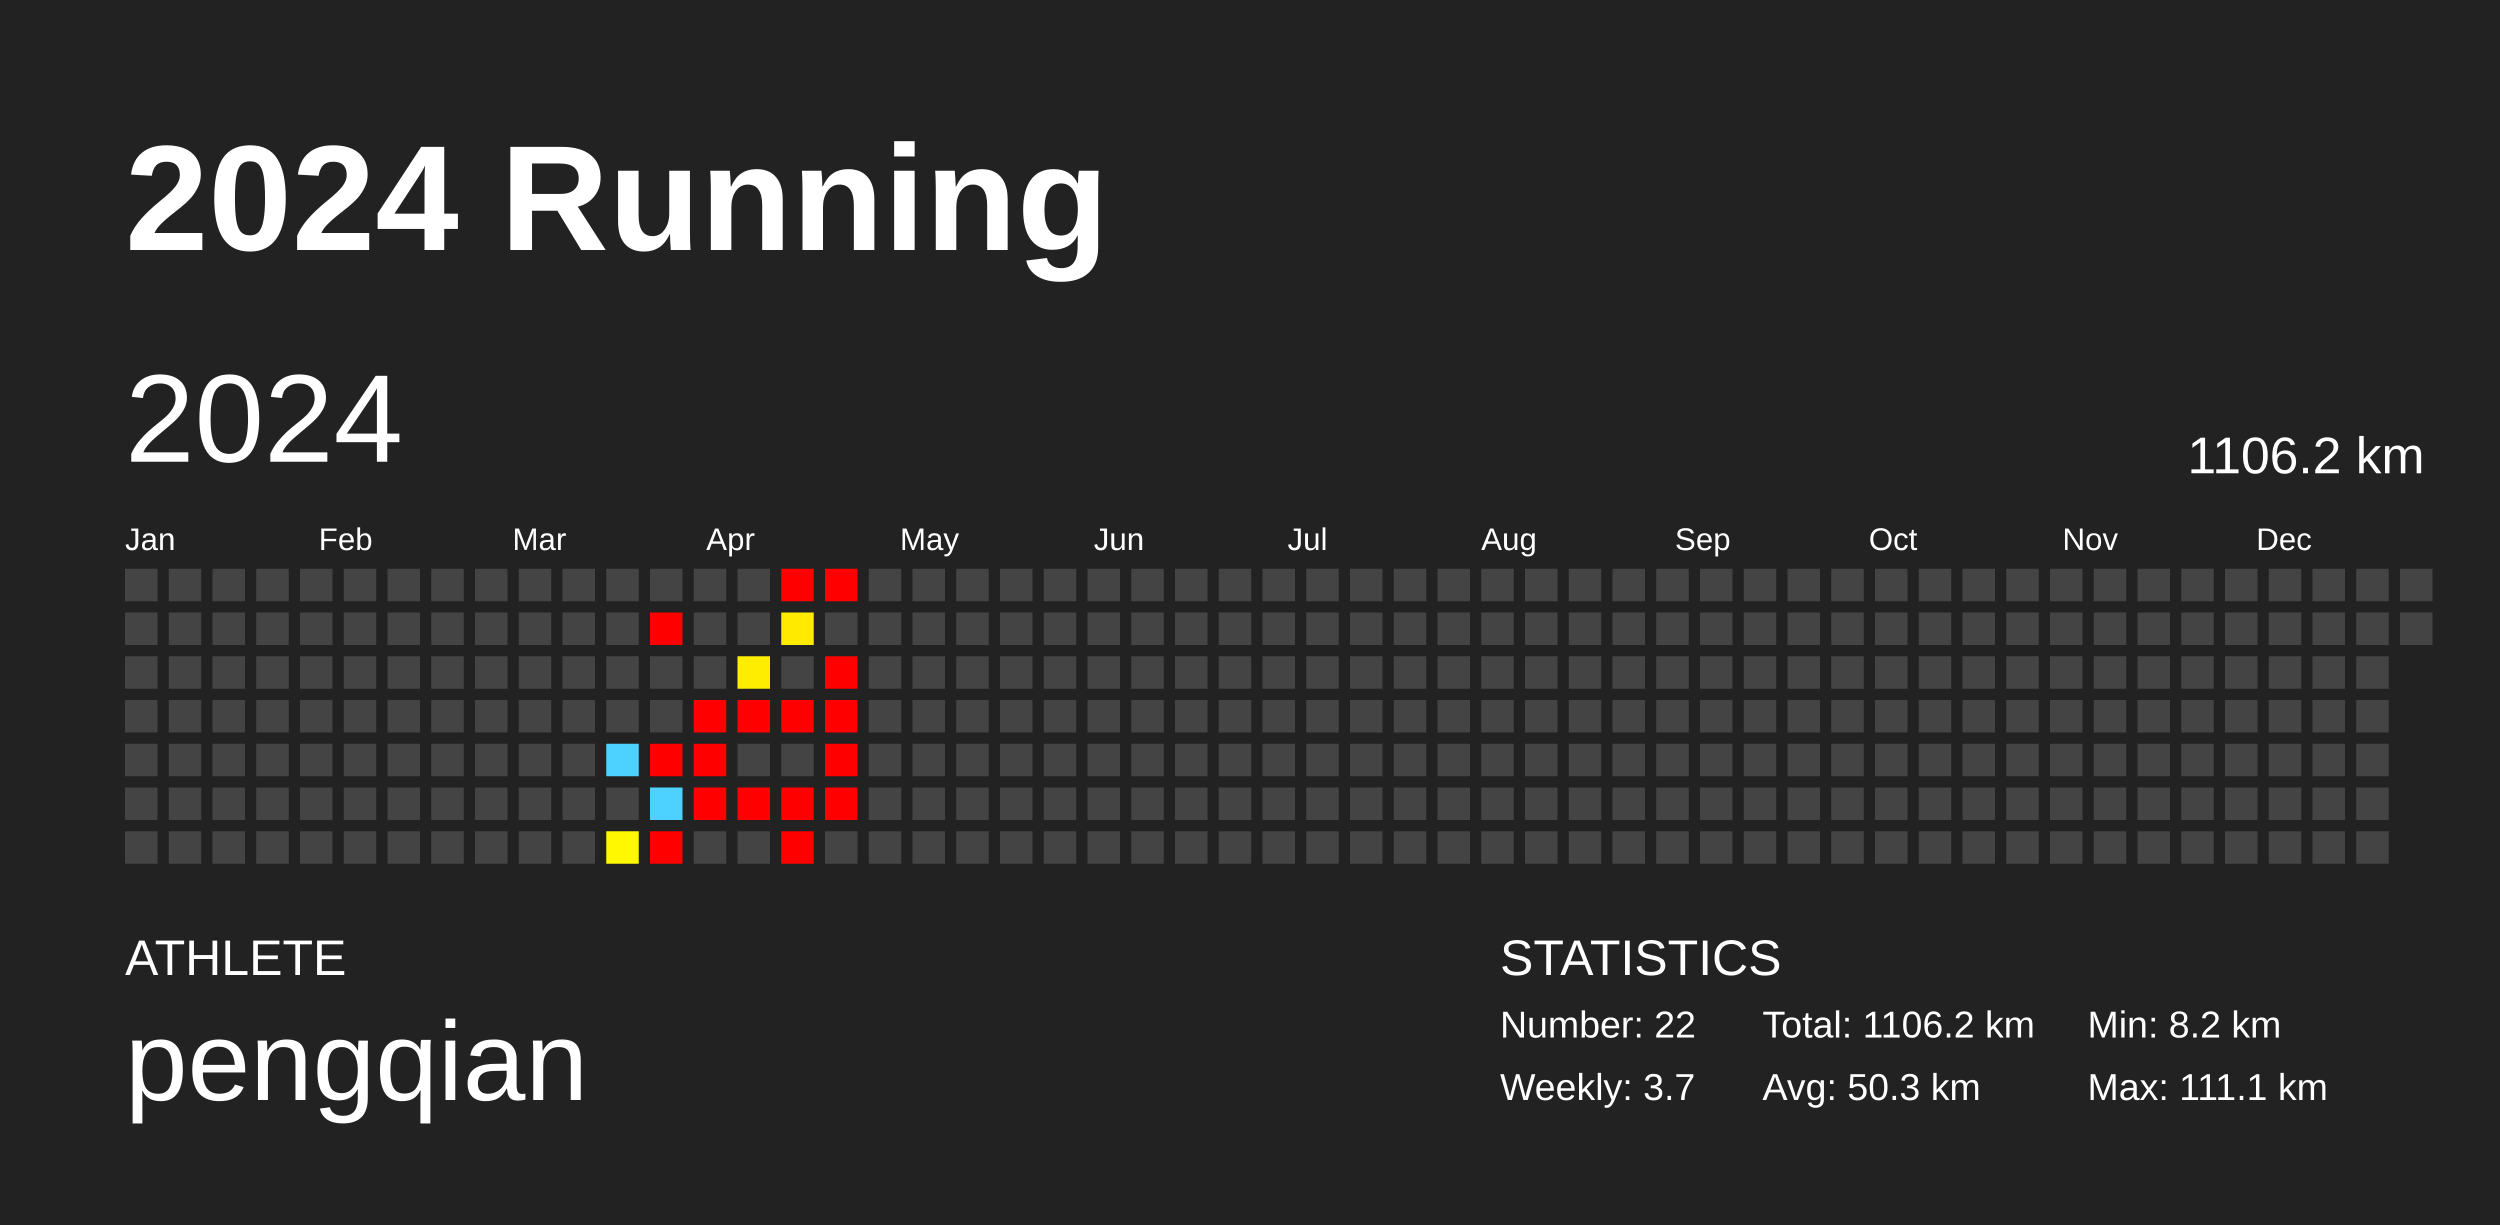
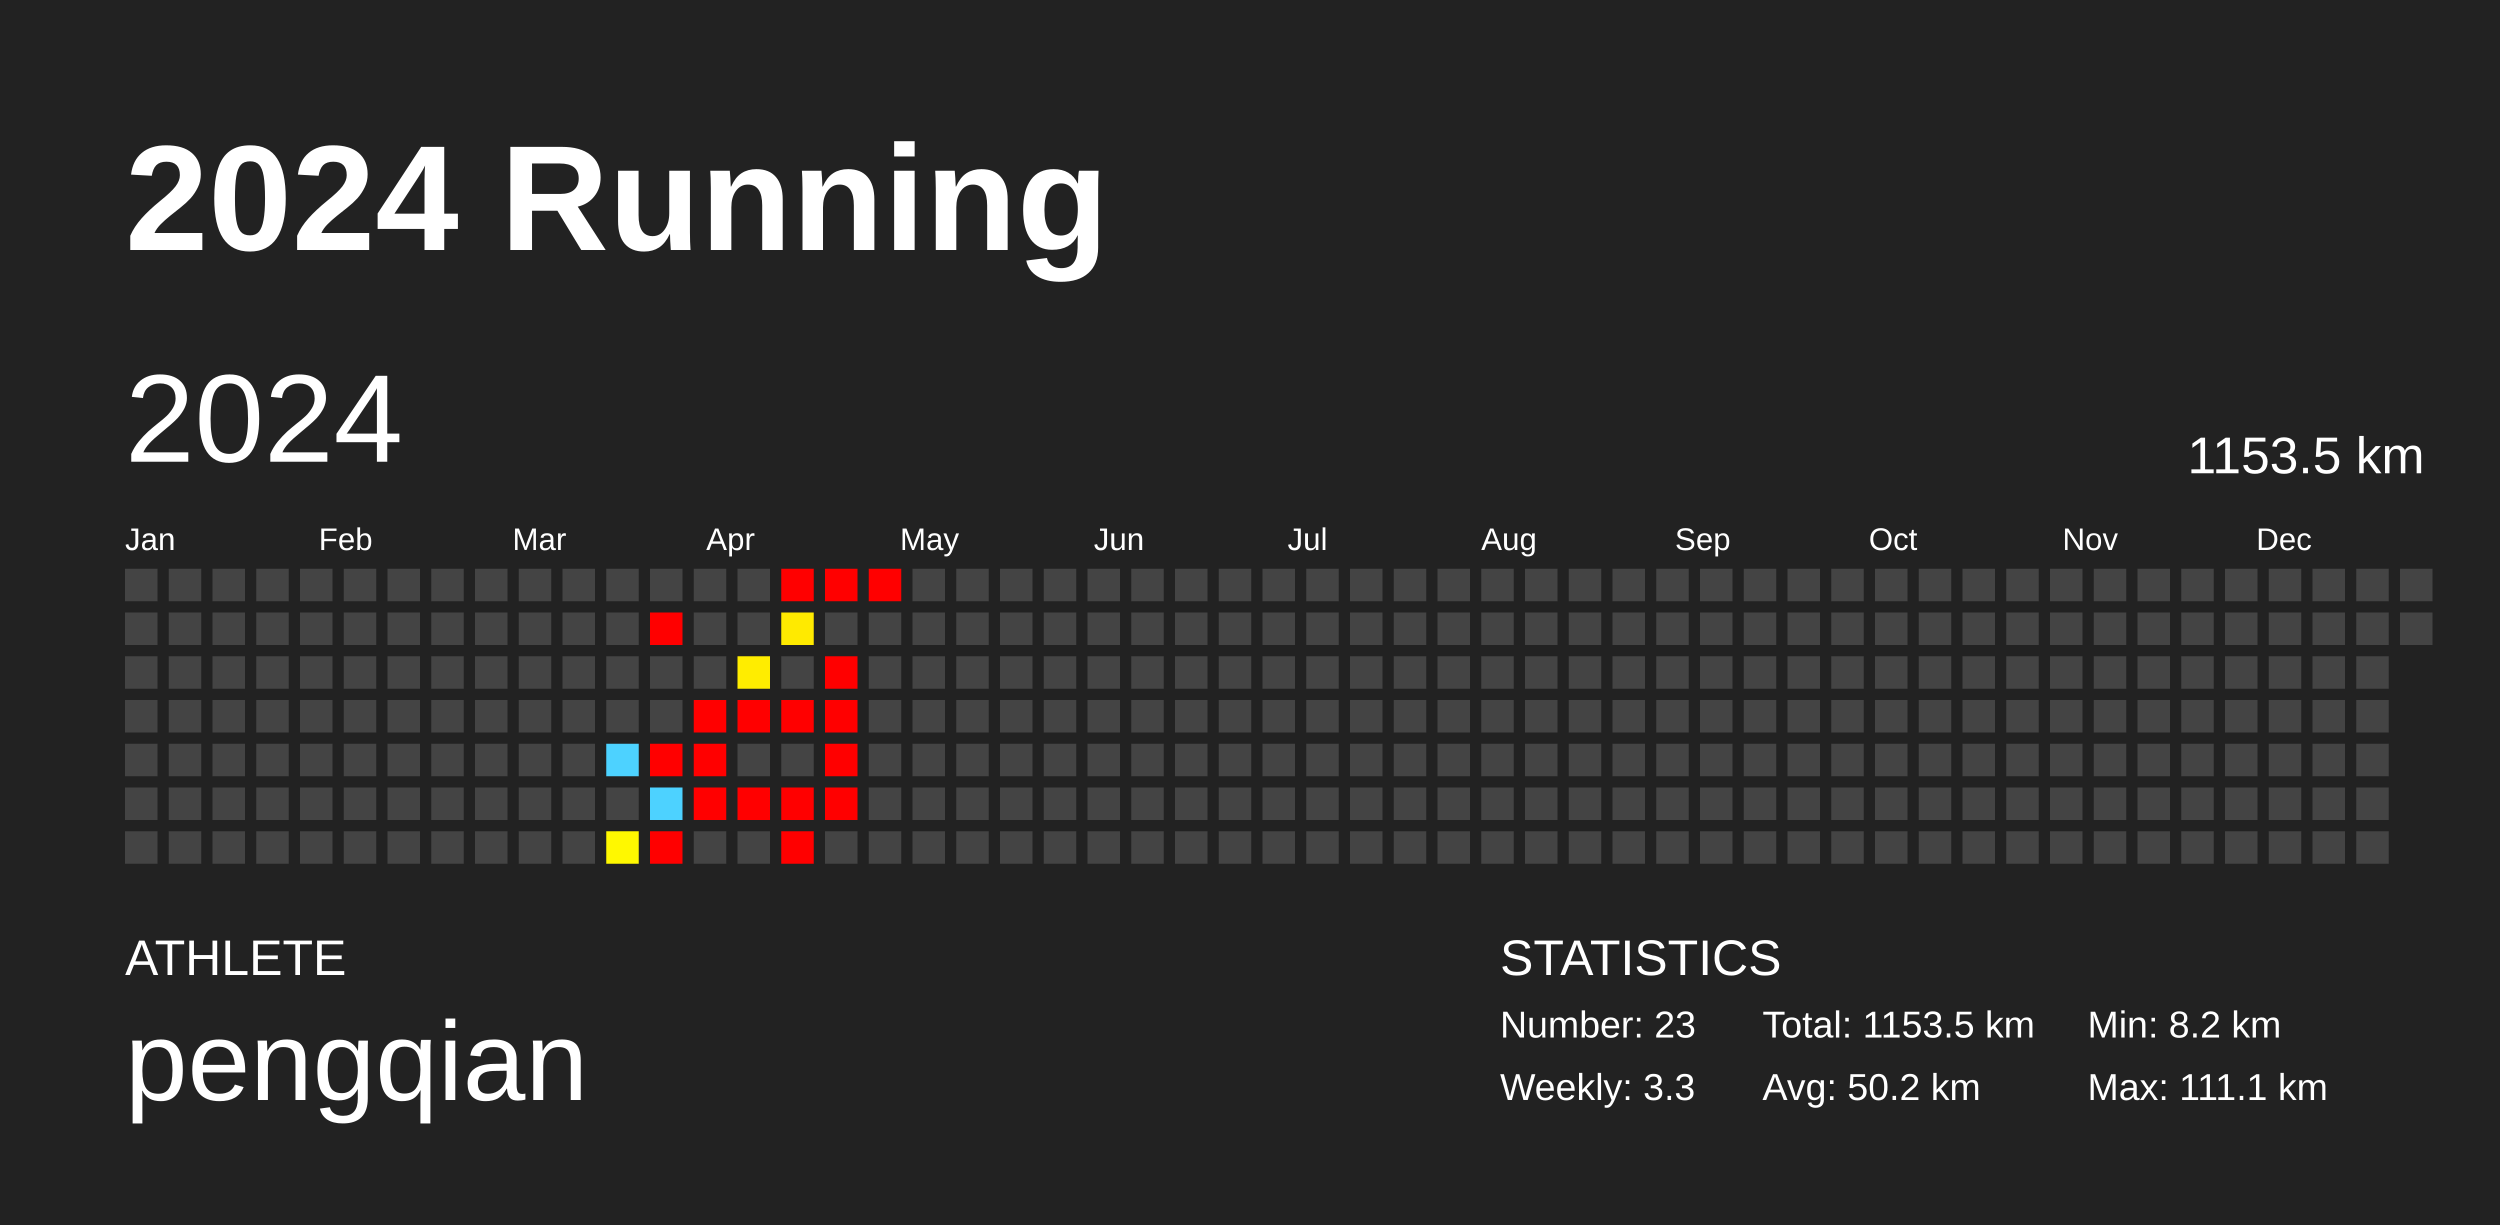
<svg xmlns="http://www.w3.org/2000/svg" baseProfile="full" height="98mm" version="1.1" viewBox="0,0,200,98" width="200mm">
  <defs />
  <rect fill="#222222" height="98" width="200" x="0" y="0" />
  <text fill="#FFFFFF" style="font-size:12px; font-family:Arial; font-weight:bold;" x="10" y="20">2024 Running</text>
  <text fill="#FFFFFF" style="font-size:4px; font-family:Arial" x="10" y="78">ATHLETE</text>
  <text fill="#FFFFFF" style="font-size:9px; font-family:Arial" x="10" y="88">pengqian</text>
  <text fill="#FFFFFF" style="font-size:4px; font-family:Arial" x="120" y="78">STATISTICS</text>
-   <text fill="#FFFFFF" style="font-size:3px; font-family:Arial" x="120" y="83">Number: 22</text>
-   <text fill="#FFFFFF" style="font-size:3px; font-family:Arial" x="120" y="88">Weekly: 3.7</text>
-   <text fill="#FFFFFF" style="font-size:3px; font-family:Arial" x="141" y="83">Total: 1106.2 km</text>
-   <text fill="#FFFFFF" style="font-size:3px; font-family:Arial" x="141" y="88">Avg: 50.3 km</text>
+   <text fill="#FFFFFF" style="font-size:3px; font-family:Arial" x="120" y="83">Number: 23</text>
+   <text fill="#FFFFFF" style="font-size:3px; font-family:Arial" x="120" y="88">Weekly: 3.3</text>
+   <text fill="#FFFFFF" style="font-size:3px; font-family:Arial" x="141" y="83">Total: 1153.5 km</text>
+   <text fill="#FFFFFF" style="font-size:3px; font-family:Arial" x="141" y="88">Avg: 50.2 km</text>
  <text fill="#FFFFFF" style="font-size:3px; font-family:Arial" x="167" y="83">Min: 8.2 km</text>
  <text fill="#FFFFFF" style="font-size:3px; font-family:Arial" x="167" y="88">Max: 111.1 km</text>
  <text dominant-baseline="hanging" fill="#FFFFFF" style="font-size:10.0px; font-family:Arial;" x="10" y="30">2024</text>
-   <text dominant-baseline="hanging" fill="#FFFFFF" style="font-size:4.125px; font-family:Arial;" x="175" y="35">1106.2 km</text>
+   <text dominant-baseline="hanging" fill="#FFFFFF" style="font-size:4.125px; font-family:Arial;" x="175" y="35">1153.5 km</text>
  <text fill="#FFFFFF" style="font-size:2.5px; font-family:Arial" x="10.0" y="44">Jan</text>
  <text fill="#FFFFFF" style="font-size:2.5px; font-family:Arial" x="25.5" y="44">Feb</text>
  <text fill="#FFFFFF" style="font-size:2.5px; font-family:Arial" x="41.0" y="44">Mar</text>
  <text fill="#FFFFFF" style="font-size:2.5px; font-family:Arial" x="56.5" y="44">Apr</text>
  <text fill="#FFFFFF" style="font-size:2.5px; font-family:Arial" x="72.0" y="44">May</text>
  <text fill="#FFFFFF" style="font-size:2.5px; font-family:Arial" x="87.5" y="44">Jun</text>
  <text fill="#FFFFFF" style="font-size:2.5px; font-family:Arial" x="103.0" y="44">Jul</text>
  <text fill="#FFFFFF" style="font-size:2.5px; font-family:Arial" x="118.5" y="44">Aug</text>
  <text fill="#FFFFFF" style="font-size:2.5px; font-family:Arial" x="134.0" y="44">Sep</text>
  <text fill="#FFFFFF" style="font-size:2.5px; font-family:Arial" x="149.5" y="44">Oct</text>
  <text fill="#FFFFFF" style="font-size:2.5px; font-family:Arial" x="165.0" y="44">Nov</text>
  <text fill="#FFFFFF" style="font-size:2.5px; font-family:Arial" x="180.5" y="44">Dec</text>
  <rect fill="#444444" height="2.6" width="2.6" x="10.0" y="45.5" />
  <rect fill="#444444" height="2.6" width="2.6" x="10.0" y="49.0" />
  <rect fill="#444444" height="2.6" width="2.6" x="10.0" y="52.5" />
  <rect fill="#444444" height="2.6" width="2.6" x="10.0" y="56.0" />
  <rect fill="#444444" height="2.6" width="2.6" x="10.0" y="59.5" />
  <rect fill="#444444" height="2.6" width="2.6" x="10.0" y="63.0" />
  <rect fill="#444444" height="2.6" width="2.6" x="10.0" y="66.5" />
  <rect fill="#444444" height="2.6" width="2.6" x="13.5" y="45.5" />
  <rect fill="#444444" height="2.6" width="2.6" x="13.5" y="49.0" />
  <rect fill="#444444" height="2.6" width="2.6" x="13.5" y="52.5" />
  <rect fill="#444444" height="2.6" width="2.6" x="13.5" y="56.0" />
  <rect fill="#444444" height="2.6" width="2.6" x="13.5" y="59.5" />
  <rect fill="#444444" height="2.6" width="2.6" x="13.5" y="63.0" />
  <rect fill="#444444" height="2.6" width="2.6" x="13.5" y="66.5" />
  <rect fill="#444444" height="2.6" width="2.6" x="17.0" y="45.5" />
  <rect fill="#444444" height="2.6" width="2.6" x="17.0" y="49.0" />
  <rect fill="#444444" height="2.6" width="2.6" x="17.0" y="52.5" />
  <rect fill="#444444" height="2.6" width="2.6" x="17.0" y="56.0" />
  <rect fill="#444444" height="2.6" width="2.6" x="17.0" y="59.5" />
  <rect fill="#444444" height="2.6" width="2.6" x="17.0" y="63.0" />
  <rect fill="#444444" height="2.6" width="2.6" x="17.0" y="66.5" />
  <rect fill="#444444" height="2.6" width="2.6" x="20.5" y="45.5" />
  <rect fill="#444444" height="2.6" width="2.6" x="20.5" y="49.0" />
  <rect fill="#444444" height="2.6" width="2.6" x="20.5" y="52.5" />
  <rect fill="#444444" height="2.6" width="2.6" x="20.5" y="56.0" />
  <rect fill="#444444" height="2.6" width="2.6" x="20.5" y="59.5" />
  <rect fill="#444444" height="2.6" width="2.6" x="20.5" y="63.0" />
  <rect fill="#444444" height="2.6" width="2.6" x="20.5" y="66.5" />
  <rect fill="#444444" height="2.6" width="2.6" x="24.0" y="45.5" />
  <rect fill="#444444" height="2.6" width="2.6" x="24.0" y="49.0" />
  <rect fill="#444444" height="2.6" width="2.6" x="24.0" y="52.5" />
  <rect fill="#444444" height="2.6" width="2.6" x="24.0" y="56.0" />
  <rect fill="#444444" height="2.6" width="2.6" x="24.0" y="59.5" />
  <rect fill="#444444" height="2.6" width="2.6" x="24.0" y="63.0" />
  <rect fill="#444444" height="2.6" width="2.6" x="24.0" y="66.5" />
  <rect fill="#444444" height="2.6" width="2.6" x="27.5" y="45.5" />
  <rect fill="#444444" height="2.6" width="2.6" x="27.5" y="49.0" />
  <rect fill="#444444" height="2.6" width="2.6" x="27.5" y="52.5" />
  <rect fill="#444444" height="2.6" width="2.6" x="27.5" y="56.0" />
  <rect fill="#444444" height="2.6" width="2.6" x="27.5" y="59.5" />
  <rect fill="#444444" height="2.6" width="2.6" x="27.5" y="63.0" />
  <rect fill="#444444" height="2.6" width="2.6" x="27.5" y="66.5" />
  <rect fill="#444444" height="2.6" width="2.6" x="31.0" y="45.5" />
  <rect fill="#444444" height="2.6" width="2.6" x="31.0" y="49.0" />
  <rect fill="#444444" height="2.6" width="2.6" x="31.0" y="52.5" />
  <rect fill="#444444" height="2.6" width="2.6" x="31.0" y="56.0" />
  <rect fill="#444444" height="2.6" width="2.6" x="31.0" y="59.5" />
  <rect fill="#444444" height="2.6" width="2.6" x="31.0" y="63.0" />
  <rect fill="#444444" height="2.6" width="2.6" x="31.0" y="66.5" />
  <rect fill="#444444" height="2.6" width="2.6" x="34.5" y="45.5" />
  <rect fill="#444444" height="2.6" width="2.6" x="34.5" y="49.0" />
  <rect fill="#444444" height="2.6" width="2.6" x="34.5" y="52.5" />
  <rect fill="#444444" height="2.6" width="2.6" x="34.5" y="56.0" />
  <rect fill="#444444" height="2.6" width="2.6" x="34.5" y="59.5" />
  <rect fill="#444444" height="2.6" width="2.6" x="34.5" y="63.0" />
  <rect fill="#444444" height="2.6" width="2.6" x="34.5" y="66.5" />
  <rect fill="#444444" height="2.6" width="2.6" x="38.0" y="45.5" />
  <rect fill="#444444" height="2.6" width="2.6" x="38.0" y="49.0" />
  <rect fill="#444444" height="2.6" width="2.6" x="38.0" y="52.5" />
  <rect fill="#444444" height="2.6" width="2.6" x="38.0" y="56.0" />
  <rect fill="#444444" height="2.6" width="2.6" x="38.0" y="59.5" />
  <rect fill="#444444" height="2.6" width="2.6" x="38.0" y="63.0" />
  <rect fill="#444444" height="2.6" width="2.6" x="38.0" y="66.5" />
  <rect fill="#444444" height="2.6" width="2.6" x="41.5" y="45.5" />
  <rect fill="#444444" height="2.6" width="2.6" x="41.5" y="49.0" />
  <rect fill="#444444" height="2.6" width="2.6" x="41.5" y="52.5" />
  <rect fill="#444444" height="2.6" width="2.6" x="41.5" y="56.0" />
  <rect fill="#444444" height="2.6" width="2.6" x="41.5" y="59.5" />
  <rect fill="#444444" height="2.6" width="2.6" x="41.5" y="63.0" />
  <rect fill="#444444" height="2.6" width="2.6" x="41.5" y="66.5" />
  <rect fill="#444444" height="2.6" width="2.6" x="45.0" y="45.5" />
  <rect fill="#444444" height="2.6" width="2.6" x="45.0" y="49.0" />
  <rect fill="#444444" height="2.6" width="2.6" x="45.0" y="52.5" />
  <rect fill="#444444" height="2.6" width="2.6" x="45.0" y="56.0" />
  <rect fill="#444444" height="2.6" width="2.6" x="45.0" y="59.5" />
  <rect fill="#444444" height="2.6" width="2.6" x="45.0" y="63.0" />
  <rect fill="#444444" height="2.6" width="2.6" x="45.0" y="66.5" />
  <rect fill="#444444" height="2.6" width="2.6" x="48.5" y="45.5" />
  <rect fill="#444444" height="2.6" width="2.6" x="48.5" y="49.0" />
  <rect fill="#444444" height="2.6" width="2.6" x="48.5" y="52.5" />
  <rect fill="#444444" height="2.6" width="2.6" x="48.5" y="56.0" />
  <rect fill="#4dd2ff" height="2.6" width="2.6" x="48.5" y="59.5" />
  <rect fill="#444444" height="2.6" width="2.6" x="48.5" y="63.0" />
  <rect fill="#fff800" height="2.6" width="2.6" x="48.5" y="66.5" />
  <rect fill="#444444" height="2.6" width="2.6" x="52.0" y="45.5" />
  <rect fill="red" height="2.6" width="2.6" x="52.0" y="49.0" />
  <rect fill="#444444" height="2.6" width="2.6" x="52.0" y="52.5" />
  <rect fill="#444444" height="2.6" width="2.6" x="52.0" y="56.0" />
  <rect fill="red" height="2.6" width="2.6" x="52.0" y="59.5" />
  <rect fill="#4dd2ff" height="2.6" width="2.6" x="52.0" y="63.0" />
  <rect fill="red" height="2.6" width="2.6" x="52.0" y="66.5" />
  <rect fill="#444444" height="2.6" width="2.6" x="55.5" y="45.5" />
  <rect fill="#444444" height="2.6" width="2.6" x="55.5" y="49.0" />
  <rect fill="#444444" height="2.6" width="2.6" x="55.5" y="52.5" />
  <rect fill="red" height="2.6" width="2.6" x="55.5" y="56.0" />
  <rect fill="red" height="2.6" width="2.6" x="55.5" y="59.5" />
  <rect fill="red" height="2.6" width="2.6" x="55.5" y="63.0" />
  <rect fill="#444444" height="2.6" width="2.6" x="55.5" y="66.5" />
  <rect fill="#444444" height="2.6" width="2.6" x="59.0" y="45.5" />
  <rect fill="#444444" height="2.6" width="2.6" x="59.0" y="49.0" />
  <rect fill="#ffed00" height="2.6" width="2.6" x="59.0" y="52.5" />
  <rect fill="red" height="2.6" width="2.6" x="59.0" y="56.0" />
  <rect fill="#444444" height="2.6" width="2.6" x="59.0" y="59.5" />
  <rect fill="red" height="2.6" width="2.6" x="59.0" y="63.0" />
  <rect fill="#444444" height="2.6" width="2.6" x="59.0" y="66.5" />
  <rect fill="red" height="2.6" width="2.6" x="62.5" y="45.5" />
  <rect fill="#ffea00" height="2.6" width="2.6" x="62.5" y="49.0" />
  <rect fill="#444444" height="2.6" width="2.6" x="62.5" y="52.5" />
  <rect fill="red" height="2.6" width="2.6" x="62.5" y="56.0" />
  <rect fill="#444444" height="2.6" width="2.6" x="62.5" y="59.5" />
  <rect fill="red" height="2.6" width="2.6" x="62.5" y="63.0" />
  <rect fill="red" height="2.6" width="2.6" x="62.5" y="66.5" />
  <rect fill="red" height="2.6" width="2.6" x="66.0" y="45.5" />
  <rect fill="#444444" height="2.6" width="2.6" x="66.0" y="49.0" />
  <rect fill="red" height="2.6" width="2.6" x="66.0" y="52.5" />
  <rect fill="red" height="2.6" width="2.6" x="66.0" y="56.0" />
  <rect fill="red" height="2.6" width="2.6" x="66.0" y="59.5" />
  <rect fill="red" height="2.6" width="2.6" x="66.0" y="63.0" />
  <rect fill="#444444" height="2.6" width="2.6" x="66.0" y="66.5" />
-   <rect fill="#444444" height="2.6" width="2.6" x="69.5" y="45.5" />
+   <rect fill="red" height="2.6" width="2.6" x="69.5" y="45.5" />
  <rect fill="#444444" height="2.6" width="2.6" x="69.5" y="49.0" />
  <rect fill="#444444" height="2.6" width="2.6" x="69.5" y="52.5" />
  <rect fill="#444444" height="2.6" width="2.6" x="69.5" y="56.0" />
  <rect fill="#444444" height="2.6" width="2.6" x="69.5" y="59.5" />
  <rect fill="#444444" height="2.6" width="2.6" x="69.5" y="63.0" />
  <rect fill="#444444" height="2.6" width="2.6" x="69.5" y="66.5" />
  <rect fill="#444444" height="2.6" width="2.6" x="73.0" y="45.5" />
  <rect fill="#444444" height="2.6" width="2.6" x="73.0" y="49.0" />
  <rect fill="#444444" height="2.6" width="2.6" x="73.0" y="52.5" />
  <rect fill="#444444" height="2.6" width="2.6" x="73.0" y="56.0" />
  <rect fill="#444444" height="2.6" width="2.6" x="73.0" y="59.5" />
  <rect fill="#444444" height="2.6" width="2.6" x="73.0" y="63.0" />
  <rect fill="#444444" height="2.6" width="2.6" x="73.0" y="66.5" />
  <rect fill="#444444" height="2.6" width="2.6" x="76.5" y="45.5" />
  <rect fill="#444444" height="2.6" width="2.6" x="76.5" y="49.0" />
  <rect fill="#444444" height="2.6" width="2.6" x="76.5" y="52.5" />
  <rect fill="#444444" height="2.6" width="2.6" x="76.5" y="56.0" />
  <rect fill="#444444" height="2.6" width="2.6" x="76.5" y="59.5" />
  <rect fill="#444444" height="2.6" width="2.6" x="76.5" y="63.0" />
  <rect fill="#444444" height="2.6" width="2.6" x="76.5" y="66.5" />
  <rect fill="#444444" height="2.6" width="2.6" x="80.0" y="45.5" />
  <rect fill="#444444" height="2.6" width="2.6" x="80.0" y="49.0" />
  <rect fill="#444444" height="2.6" width="2.6" x="80.0" y="52.5" />
  <rect fill="#444444" height="2.6" width="2.6" x="80.0" y="56.0" />
  <rect fill="#444444" height="2.6" width="2.6" x="80.0" y="59.5" />
  <rect fill="#444444" height="2.6" width="2.6" x="80.0" y="63.0" />
  <rect fill="#444444" height="2.6" width="2.6" x="80.0" y="66.5" />
  <rect fill="#444444" height="2.6" width="2.6" x="83.5" y="45.5" />
  <rect fill="#444444" height="2.6" width="2.6" x="83.5" y="49.0" />
  <rect fill="#444444" height="2.6" width="2.6" x="83.5" y="52.5" />
  <rect fill="#444444" height="2.6" width="2.6" x="83.5" y="56.0" />
  <rect fill="#444444" height="2.6" width="2.6" x="83.5" y="59.5" />
  <rect fill="#444444" height="2.6" width="2.6" x="83.5" y="63.0" />
  <rect fill="#444444" height="2.6" width="2.6" x="83.5" y="66.5" />
  <rect fill="#444444" height="2.6" width="2.6" x="87.0" y="45.5" />
  <rect fill="#444444" height="2.6" width="2.6" x="87.0" y="49.0" />
  <rect fill="#444444" height="2.6" width="2.6" x="87.0" y="52.5" />
  <rect fill="#444444" height="2.6" width="2.6" x="87.0" y="56.0" />
  <rect fill="#444444" height="2.6" width="2.6" x="87.0" y="59.5" />
  <rect fill="#444444" height="2.6" width="2.6" x="87.0" y="63.0" />
  <rect fill="#444444" height="2.6" width="2.6" x="87.0" y="66.5" />
  <rect fill="#444444" height="2.6" width="2.6" x="90.5" y="45.5" />
  <rect fill="#444444" height="2.6" width="2.6" x="90.5" y="49.0" />
  <rect fill="#444444" height="2.6" width="2.6" x="90.5" y="52.5" />
  <rect fill="#444444" height="2.6" width="2.6" x="90.5" y="56.0" />
  <rect fill="#444444" height="2.6" width="2.6" x="90.5" y="59.5" />
  <rect fill="#444444" height="2.6" width="2.6" x="90.5" y="63.0" />
  <rect fill="#444444" height="2.6" width="2.6" x="90.5" y="66.5" />
  <rect fill="#444444" height="2.6" width="2.6" x="94.0" y="45.5" />
  <rect fill="#444444" height="2.6" width="2.6" x="94.0" y="49.0" />
  <rect fill="#444444" height="2.6" width="2.6" x="94.0" y="52.5" />
  <rect fill="#444444" height="2.6" width="2.6" x="94.0" y="56.0" />
  <rect fill="#444444" height="2.6" width="2.6" x="94.0" y="59.5" />
  <rect fill="#444444" height="2.6" width="2.6" x="94.0" y="63.0" />
  <rect fill="#444444" height="2.6" width="2.6" x="94.0" y="66.5" />
  <rect fill="#444444" height="2.6" width="2.6" x="97.5" y="45.5" />
  <rect fill="#444444" height="2.6" width="2.6" x="97.5" y="49.0" />
  <rect fill="#444444" height="2.6" width="2.6" x="97.5" y="52.5" />
  <rect fill="#444444" height="2.6" width="2.6" x="97.5" y="56.0" />
  <rect fill="#444444" height="2.6" width="2.6" x="97.5" y="59.5" />
  <rect fill="#444444" height="2.6" width="2.6" x="97.5" y="63.0" />
  <rect fill="#444444" height="2.6" width="2.6" x="97.5" y="66.5" />
  <rect fill="#444444" height="2.6" width="2.6" x="101.0" y="45.5" />
  <rect fill="#444444" height="2.6" width="2.6" x="101.0" y="49.0" />
  <rect fill="#444444" height="2.6" width="2.6" x="101.0" y="52.5" />
  <rect fill="#444444" height="2.6" width="2.6" x="101.0" y="56.0" />
  <rect fill="#444444" height="2.6" width="2.6" x="101.0" y="59.5" />
  <rect fill="#444444" height="2.6" width="2.6" x="101.0" y="63.0" />
  <rect fill="#444444" height="2.6" width="2.6" x="101.0" y="66.5" />
  <rect fill="#444444" height="2.6" width="2.6" x="104.5" y="45.5" />
  <rect fill="#444444" height="2.6" width="2.6" x="104.5" y="49.0" />
  <rect fill="#444444" height="2.6" width="2.6" x="104.5" y="52.5" />
  <rect fill="#444444" height="2.6" width="2.6" x="104.5" y="56.0" />
  <rect fill="#444444" height="2.6" width="2.6" x="104.5" y="59.5" />
  <rect fill="#444444" height="2.6" width="2.6" x="104.5" y="63.0" />
  <rect fill="#444444" height="2.6" width="2.6" x="104.5" y="66.5" />
  <rect fill="#444444" height="2.6" width="2.6" x="108.0" y="45.5" />
  <rect fill="#444444" height="2.6" width="2.6" x="108.0" y="49.0" />
  <rect fill="#444444" height="2.6" width="2.6" x="108.0" y="52.5" />
  <rect fill="#444444" height="2.6" width="2.6" x="108.0" y="56.0" />
  <rect fill="#444444" height="2.6" width="2.6" x="108.0" y="59.5" />
  <rect fill="#444444" height="2.6" width="2.6" x="108.0" y="63.0" />
  <rect fill="#444444" height="2.6" width="2.6" x="108.0" y="66.5" />
  <rect fill="#444444" height="2.6" width="2.6" x="111.5" y="45.5" />
  <rect fill="#444444" height="2.6" width="2.6" x="111.5" y="49.0" />
  <rect fill="#444444" height="2.6" width="2.6" x="111.5" y="52.5" />
  <rect fill="#444444" height="2.6" width="2.6" x="111.5" y="56.0" />
  <rect fill="#444444" height="2.6" width="2.6" x="111.5" y="59.5" />
  <rect fill="#444444" height="2.6" width="2.6" x="111.5" y="63.0" />
  <rect fill="#444444" height="2.6" width="2.6" x="111.5" y="66.5" />
  <rect fill="#444444" height="2.6" width="2.6" x="115.0" y="45.5" />
  <rect fill="#444444" height="2.6" width="2.6" x="115.0" y="49.0" />
  <rect fill="#444444" height="2.6" width="2.6" x="115.0" y="52.5" />
  <rect fill="#444444" height="2.6" width="2.6" x="115.0" y="56.0" />
  <rect fill="#444444" height="2.6" width="2.6" x="115.0" y="59.5" />
  <rect fill="#444444" height="2.6" width="2.6" x="115.0" y="63.0" />
  <rect fill="#444444" height="2.6" width="2.6" x="115.0" y="66.5" />
  <rect fill="#444444" height="2.6" width="2.6" x="118.5" y="45.5" />
  <rect fill="#444444" height="2.6" width="2.6" x="118.5" y="49.0" />
  <rect fill="#444444" height="2.6" width="2.6" x="118.5" y="52.5" />
  <rect fill="#444444" height="2.6" width="2.6" x="118.5" y="56.0" />
  <rect fill="#444444" height="2.6" width="2.6" x="118.5" y="59.5" />
  <rect fill="#444444" height="2.6" width="2.6" x="118.5" y="63.0" />
  <rect fill="#444444" height="2.6" width="2.6" x="118.5" y="66.5" />
  <rect fill="#444444" height="2.6" width="2.6" x="122.0" y="45.5" />
  <rect fill="#444444" height="2.6" width="2.6" x="122.0" y="49.0" />
  <rect fill="#444444" height="2.6" width="2.6" x="122.0" y="52.5" />
  <rect fill="#444444" height="2.6" width="2.6" x="122.0" y="56.0" />
  <rect fill="#444444" height="2.6" width="2.6" x="122.0" y="59.5" />
  <rect fill="#444444" height="2.6" width="2.6" x="122.0" y="63.0" />
  <rect fill="#444444" height="2.6" width="2.6" x="122.0" y="66.5" />
  <rect fill="#444444" height="2.6" width="2.6" x="125.5" y="45.5" />
  <rect fill="#444444" height="2.6" width="2.6" x="125.5" y="49.0" />
  <rect fill="#444444" height="2.6" width="2.6" x="125.5" y="52.5" />
  <rect fill="#444444" height="2.6" width="2.6" x="125.5" y="56.0" />
  <rect fill="#444444" height="2.6" width="2.6" x="125.5" y="59.5" />
  <rect fill="#444444" height="2.6" width="2.6" x="125.5" y="63.0" />
  <rect fill="#444444" height="2.6" width="2.6" x="125.5" y="66.5" />
  <rect fill="#444444" height="2.6" width="2.6" x="129.0" y="45.5" />
  <rect fill="#444444" height="2.6" width="2.6" x="129.0" y="49.0" />
  <rect fill="#444444" height="2.6" width="2.6" x="129.0" y="52.5" />
  <rect fill="#444444" height="2.6" width="2.6" x="129.0" y="56.0" />
  <rect fill="#444444" height="2.6" width="2.6" x="129.0" y="59.5" />
  <rect fill="#444444" height="2.6" width="2.6" x="129.0" y="63.0" />
  <rect fill="#444444" height="2.6" width="2.6" x="129.0" y="66.5" />
  <rect fill="#444444" height="2.6" width="2.6" x="132.5" y="45.5" />
  <rect fill="#444444" height="2.6" width="2.6" x="132.5" y="49.0" />
  <rect fill="#444444" height="2.6" width="2.6" x="132.5" y="52.5" />
  <rect fill="#444444" height="2.6" width="2.6" x="132.5" y="56.0" />
  <rect fill="#444444" height="2.6" width="2.6" x="132.5" y="59.5" />
  <rect fill="#444444" height="2.6" width="2.6" x="132.5" y="63.0" />
  <rect fill="#444444" height="2.6" width="2.6" x="132.5" y="66.5" />
  <rect fill="#444444" height="2.6" width="2.6" x="136.0" y="45.5" />
  <rect fill="#444444" height="2.6" width="2.6" x="136.0" y="49.0" />
  <rect fill="#444444" height="2.6" width="2.6" x="136.0" y="52.5" />
  <rect fill="#444444" height="2.6" width="2.6" x="136.0" y="56.0" />
  <rect fill="#444444" height="2.6" width="2.6" x="136.0" y="59.5" />
  <rect fill="#444444" height="2.6" width="2.6" x="136.0" y="63.0" />
  <rect fill="#444444" height="2.6" width="2.6" x="136.0" y="66.5" />
  <rect fill="#444444" height="2.6" width="2.6" x="139.5" y="45.5" />
  <rect fill="#444444" height="2.6" width="2.6" x="139.5" y="49.0" />
  <rect fill="#444444" height="2.6" width="2.6" x="139.5" y="52.5" />
  <rect fill="#444444" height="2.6" width="2.6" x="139.5" y="56.0" />
  <rect fill="#444444" height="2.6" width="2.6" x="139.5" y="59.5" />
  <rect fill="#444444" height="2.6" width="2.6" x="139.5" y="63.0" />
  <rect fill="#444444" height="2.6" width="2.6" x="139.5" y="66.5" />
  <rect fill="#444444" height="2.6" width="2.6" x="143.0" y="45.5" />
  <rect fill="#444444" height="2.6" width="2.6" x="143.0" y="49.0" />
  <rect fill="#444444" height="2.6" width="2.6" x="143.0" y="52.5" />
  <rect fill="#444444" height="2.6" width="2.6" x="143.0" y="56.0" />
  <rect fill="#444444" height="2.6" width="2.6" x="143.0" y="59.5" />
  <rect fill="#444444" height="2.6" width="2.6" x="143.0" y="63.0" />
  <rect fill="#444444" height="2.6" width="2.6" x="143.0" y="66.5" />
  <rect fill="#444444" height="2.6" width="2.6" x="146.5" y="45.5" />
  <rect fill="#444444" height="2.6" width="2.6" x="146.5" y="49.0" />
  <rect fill="#444444" height="2.6" width="2.6" x="146.5" y="52.5" />
  <rect fill="#444444" height="2.6" width="2.6" x="146.5" y="56.0" />
  <rect fill="#444444" height="2.6" width="2.6" x="146.5" y="59.5" />
  <rect fill="#444444" height="2.6" width="2.6" x="146.5" y="63.0" />
  <rect fill="#444444" height="2.6" width="2.6" x="146.5" y="66.5" />
  <rect fill="#444444" height="2.6" width="2.6" x="150.0" y="45.5" />
  <rect fill="#444444" height="2.6" width="2.6" x="150.0" y="49.0" />
  <rect fill="#444444" height="2.6" width="2.6" x="150.0" y="52.5" />
  <rect fill="#444444" height="2.6" width="2.6" x="150.0" y="56.0" />
  <rect fill="#444444" height="2.6" width="2.6" x="150.0" y="59.5" />
  <rect fill="#444444" height="2.6" width="2.6" x="150.0" y="63.0" />
  <rect fill="#444444" height="2.6" width="2.6" x="150.0" y="66.5" />
  <rect fill="#444444" height="2.6" width="2.6" x="153.5" y="45.5" />
  <rect fill="#444444" height="2.6" width="2.6" x="153.5" y="49.0" />
  <rect fill="#444444" height="2.6" width="2.6" x="153.5" y="52.5" />
  <rect fill="#444444" height="2.6" width="2.6" x="153.5" y="56.0" />
  <rect fill="#444444" height="2.6" width="2.6" x="153.5" y="59.5" />
  <rect fill="#444444" height="2.6" width="2.6" x="153.5" y="63.0" />
  <rect fill="#444444" height="2.6" width="2.6" x="153.5" y="66.5" />
  <rect fill="#444444" height="2.6" width="2.6" x="157.0" y="45.5" />
  <rect fill="#444444" height="2.6" width="2.6" x="157.0" y="49.0" />
  <rect fill="#444444" height="2.6" width="2.6" x="157.0" y="52.5" />
  <rect fill="#444444" height="2.6" width="2.6" x="157.0" y="56.0" />
  <rect fill="#444444" height="2.6" width="2.6" x="157.0" y="59.5" />
  <rect fill="#444444" height="2.6" width="2.6" x="157.0" y="63.0" />
  <rect fill="#444444" height="2.6" width="2.6" x="157.0" y="66.5" />
  <rect fill="#444444" height="2.6" width="2.6" x="160.5" y="45.5" />
  <rect fill="#444444" height="2.6" width="2.6" x="160.5" y="49.0" />
  <rect fill="#444444" height="2.6" width="2.6" x="160.5" y="52.5" />
  <rect fill="#444444" height="2.6" width="2.6" x="160.5" y="56.0" />
  <rect fill="#444444" height="2.6" width="2.6" x="160.5" y="59.5" />
  <rect fill="#444444" height="2.6" width="2.6" x="160.5" y="63.0" />
  <rect fill="#444444" height="2.6" width="2.6" x="160.5" y="66.5" />
  <rect fill="#444444" height="2.6" width="2.6" x="164.0" y="45.5" />
  <rect fill="#444444" height="2.6" width="2.6" x="164.0" y="49.0" />
  <rect fill="#444444" height="2.6" width="2.6" x="164.0" y="52.5" />
  <rect fill="#444444" height="2.6" width="2.6" x="164.0" y="56.0" />
  <rect fill="#444444" height="2.6" width="2.6" x="164.0" y="59.5" />
  <rect fill="#444444" height="2.6" width="2.6" x="164.0" y="63.0" />
  <rect fill="#444444" height="2.6" width="2.6" x="164.0" y="66.5" />
  <rect fill="#444444" height="2.6" width="2.6" x="167.5" y="45.5" />
  <rect fill="#444444" height="2.6" width="2.6" x="167.5" y="49.0" />
  <rect fill="#444444" height="2.6" width="2.6" x="167.5" y="52.5" />
  <rect fill="#444444" height="2.6" width="2.6" x="167.5" y="56.0" />
  <rect fill="#444444" height="2.6" width="2.6" x="167.5" y="59.5" />
  <rect fill="#444444" height="2.6" width="2.6" x="167.5" y="63.0" />
  <rect fill="#444444" height="2.6" width="2.6" x="167.5" y="66.5" />
  <rect fill="#444444" height="2.6" width="2.6" x="171.0" y="45.5" />
  <rect fill="#444444" height="2.6" width="2.6" x="171.0" y="49.0" />
  <rect fill="#444444" height="2.6" width="2.6" x="171.0" y="52.5" />
  <rect fill="#444444" height="2.6" width="2.6" x="171.0" y="56.0" />
  <rect fill="#444444" height="2.6" width="2.6" x="171.0" y="59.5" />
  <rect fill="#444444" height="2.6" width="2.6" x="171.0" y="63.0" />
  <rect fill="#444444" height="2.6" width="2.6" x="171.0" y="66.5" />
  <rect fill="#444444" height="2.6" width="2.6" x="174.5" y="45.5" />
  <rect fill="#444444" height="2.6" width="2.6" x="174.5" y="49.0" />
  <rect fill="#444444" height="2.6" width="2.6" x="174.5" y="52.5" />
  <rect fill="#444444" height="2.6" width="2.6" x="174.5" y="56.0" />
  <rect fill="#444444" height="2.6" width="2.6" x="174.5" y="59.5" />
  <rect fill="#444444" height="2.6" width="2.6" x="174.5" y="63.0" />
  <rect fill="#444444" height="2.6" width="2.6" x="174.5" y="66.5" />
  <rect fill="#444444" height="2.6" width="2.6" x="178.0" y="45.5" />
  <rect fill="#444444" height="2.6" width="2.6" x="178.0" y="49.0" />
  <rect fill="#444444" height="2.6" width="2.6" x="178.0" y="52.5" />
  <rect fill="#444444" height="2.6" width="2.6" x="178.0" y="56.0" />
  <rect fill="#444444" height="2.6" width="2.6" x="178.0" y="59.5" />
  <rect fill="#444444" height="2.6" width="2.6" x="178.0" y="63.0" />
  <rect fill="#444444" height="2.6" width="2.6" x="178.0" y="66.5" />
  <rect fill="#444444" height="2.6" width="2.6" x="181.5" y="45.5" />
  <rect fill="#444444" height="2.6" width="2.6" x="181.5" y="49.0" />
  <rect fill="#444444" height="2.6" width="2.6" x="181.5" y="52.5" />
  <rect fill="#444444" height="2.6" width="2.6" x="181.5" y="56.0" />
  <rect fill="#444444" height="2.6" width="2.6" x="181.5" y="59.5" />
  <rect fill="#444444" height="2.6" width="2.6" x="181.5" y="63.0" />
  <rect fill="#444444" height="2.6" width="2.6" x="181.5" y="66.5" />
  <rect fill="#444444" height="2.6" width="2.6" x="185.0" y="45.5" />
  <rect fill="#444444" height="2.6" width="2.6" x="185.0" y="49.0" />
  <rect fill="#444444" height="2.6" width="2.6" x="185.0" y="52.5" />
  <rect fill="#444444" height="2.6" width="2.6" x="185.0" y="56.0" />
  <rect fill="#444444" height="2.6" width="2.6" x="185.0" y="59.5" />
  <rect fill="#444444" height="2.6" width="2.6" x="185.0" y="63.0" />
  <rect fill="#444444" height="2.6" width="2.6" x="185.0" y="66.5" />
  <rect fill="#444444" height="2.6" width="2.6" x="188.5" y="45.5" />
  <rect fill="#444444" height="2.6" width="2.6" x="188.5" y="49.0" />
  <rect fill="#444444" height="2.6" width="2.6" x="188.5" y="52.5" />
  <rect fill="#444444" height="2.6" width="2.6" x="188.5" y="56.0" />
  <rect fill="#444444" height="2.6" width="2.6" x="188.5" y="59.5" />
  <rect fill="#444444" height="2.6" width="2.6" x="188.5" y="63.0" />
  <rect fill="#444444" height="2.6" width="2.6" x="188.5" y="66.5" />
  <rect fill="#444444" height="2.6" width="2.6" x="192.0" y="45.5" />
  <rect fill="#444444" height="2.6" width="2.6" x="192.0" y="49.0" />
</svg>
